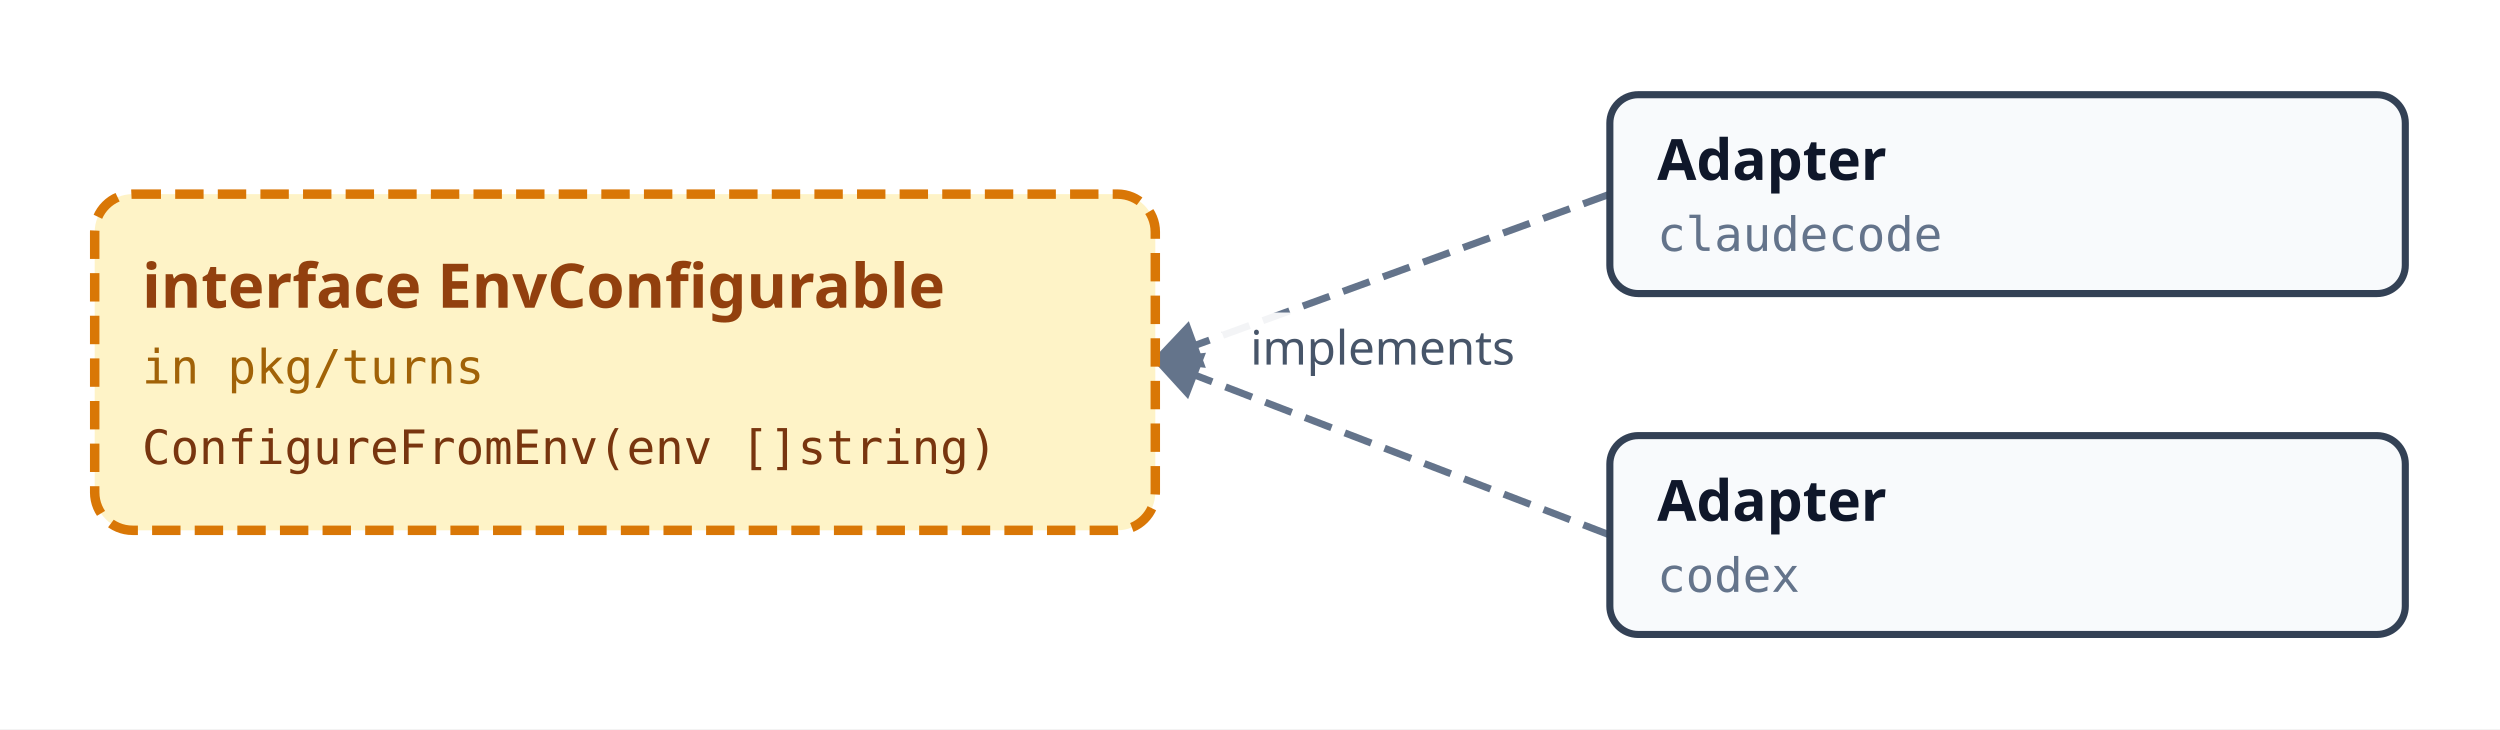
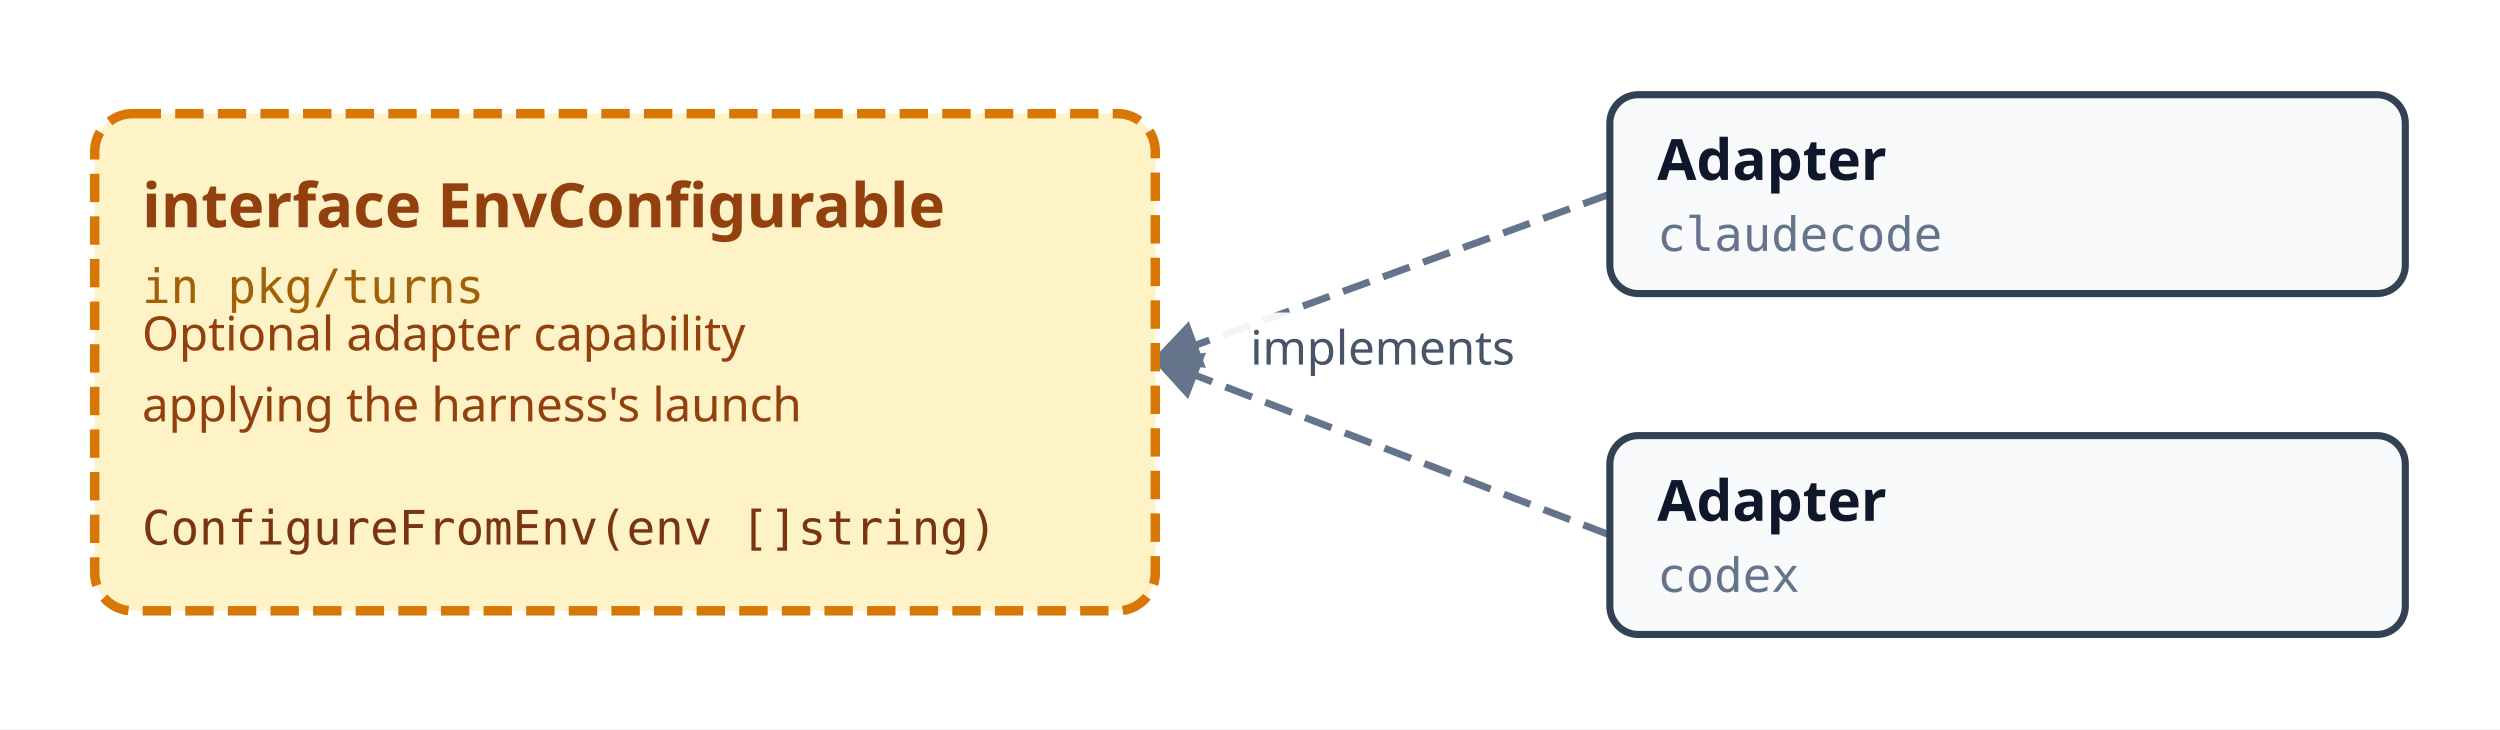
<svg xmlns="http://www.w3.org/2000/svg" width="528" height="154" viewBox="0 0 528 154" font-family="ui-sans-serif, system-ui, sans-serif">
  <defs>
    <marker id="arrow" viewBox="0 0 10 10" refX="9" refY="5" markerWidth="7" markerHeight="7" orient="auto-start-reverse">
      <path d="M0,0 L10,5 L0,10 z" fill="#64748b" />
    </marker>
  </defs>
  <rect width="100%" height="100%" fill="#ffffff" />
  <line x1="340" y1="41" x2="244" y2="76" stroke="#64748b" stroke-width="1.5" stroke-dasharray="6 3" marker-end="url(#arrow)" />
  <g transform="translate(340,20)">
    <rect width="168" height="42" rx="6" fill="#f8fafc" stroke="#334155" stroke-width="1.5" />
    <text x="10" y="18" font-size="12" font-weight="700" fill="#0f172a">Adapter</text>
    <text x="10" y="33" font-size="10" font-family="ui-monospace, monospace" fill="#64748b">claudecode</text>
  </g>
  <line x1="340" y1="113" x2="244" y2="76" stroke="#64748b" stroke-width="1.5" stroke-dasharray="6 3" marker-end="url(#arrow)" />
  <g transform="translate(340,92)">
    <rect width="168" height="42" rx="6" fill="#f8fafc" stroke="#334155" stroke-width="1.5" />
    <text x="10" y="18" font-size="12" font-weight="700" fill="#0f172a">Adapter</text>
    <text x="10" y="33" font-size="10" font-family="ui-monospace, monospace" fill="#64748b">codex</text>
  </g>
  <rect x="258" y="66" width="68" height="15" rx="3" fill="#ffffff" opacity="0.92" />
  <text x="292" y="77" font-size="10" fill="#475569" text-anchor="middle">implements</text>
-   <g transform="translate(20,41)">
-     <rect width="224" height="71" rx="8" fill="#fef3c7" stroke="#d97706" stroke-width="2" stroke-dasharray="6 3" />
+   <g transform="translate(20,24)">
+     <rect width="224" height="105" rx="8" fill="#fef3c7" stroke="#d97706" stroke-width="2" stroke-dasharray="6 3" />
    <text x="10" y="24" font-size="13" font-weight="700" fill="#92400e">interface EnvConfigurable</text>
    <text x="10" y="40" font-size="10" font-family="ui-monospace, monospace" fill="#a16207">in pkg/turns</text>
-     <text x="10" y="57" font-size="10" font-family="ui-monospace, monospace" fill="#78350f">ConfigureFromEnv(env []string)</text>
+     <text x="10" y="50" font-size="10" fill="#92400e">Optional adapter capability</text>
+     <text x="10" y="65" font-size="10" fill="#92400e">applying the harness's launch</text>
+     <text x="10" y="91" font-size="10" font-family="ui-monospace, monospace" fill="#78350f">ConfigureFromEnv(env []string)</text>
  </g>
</svg>
